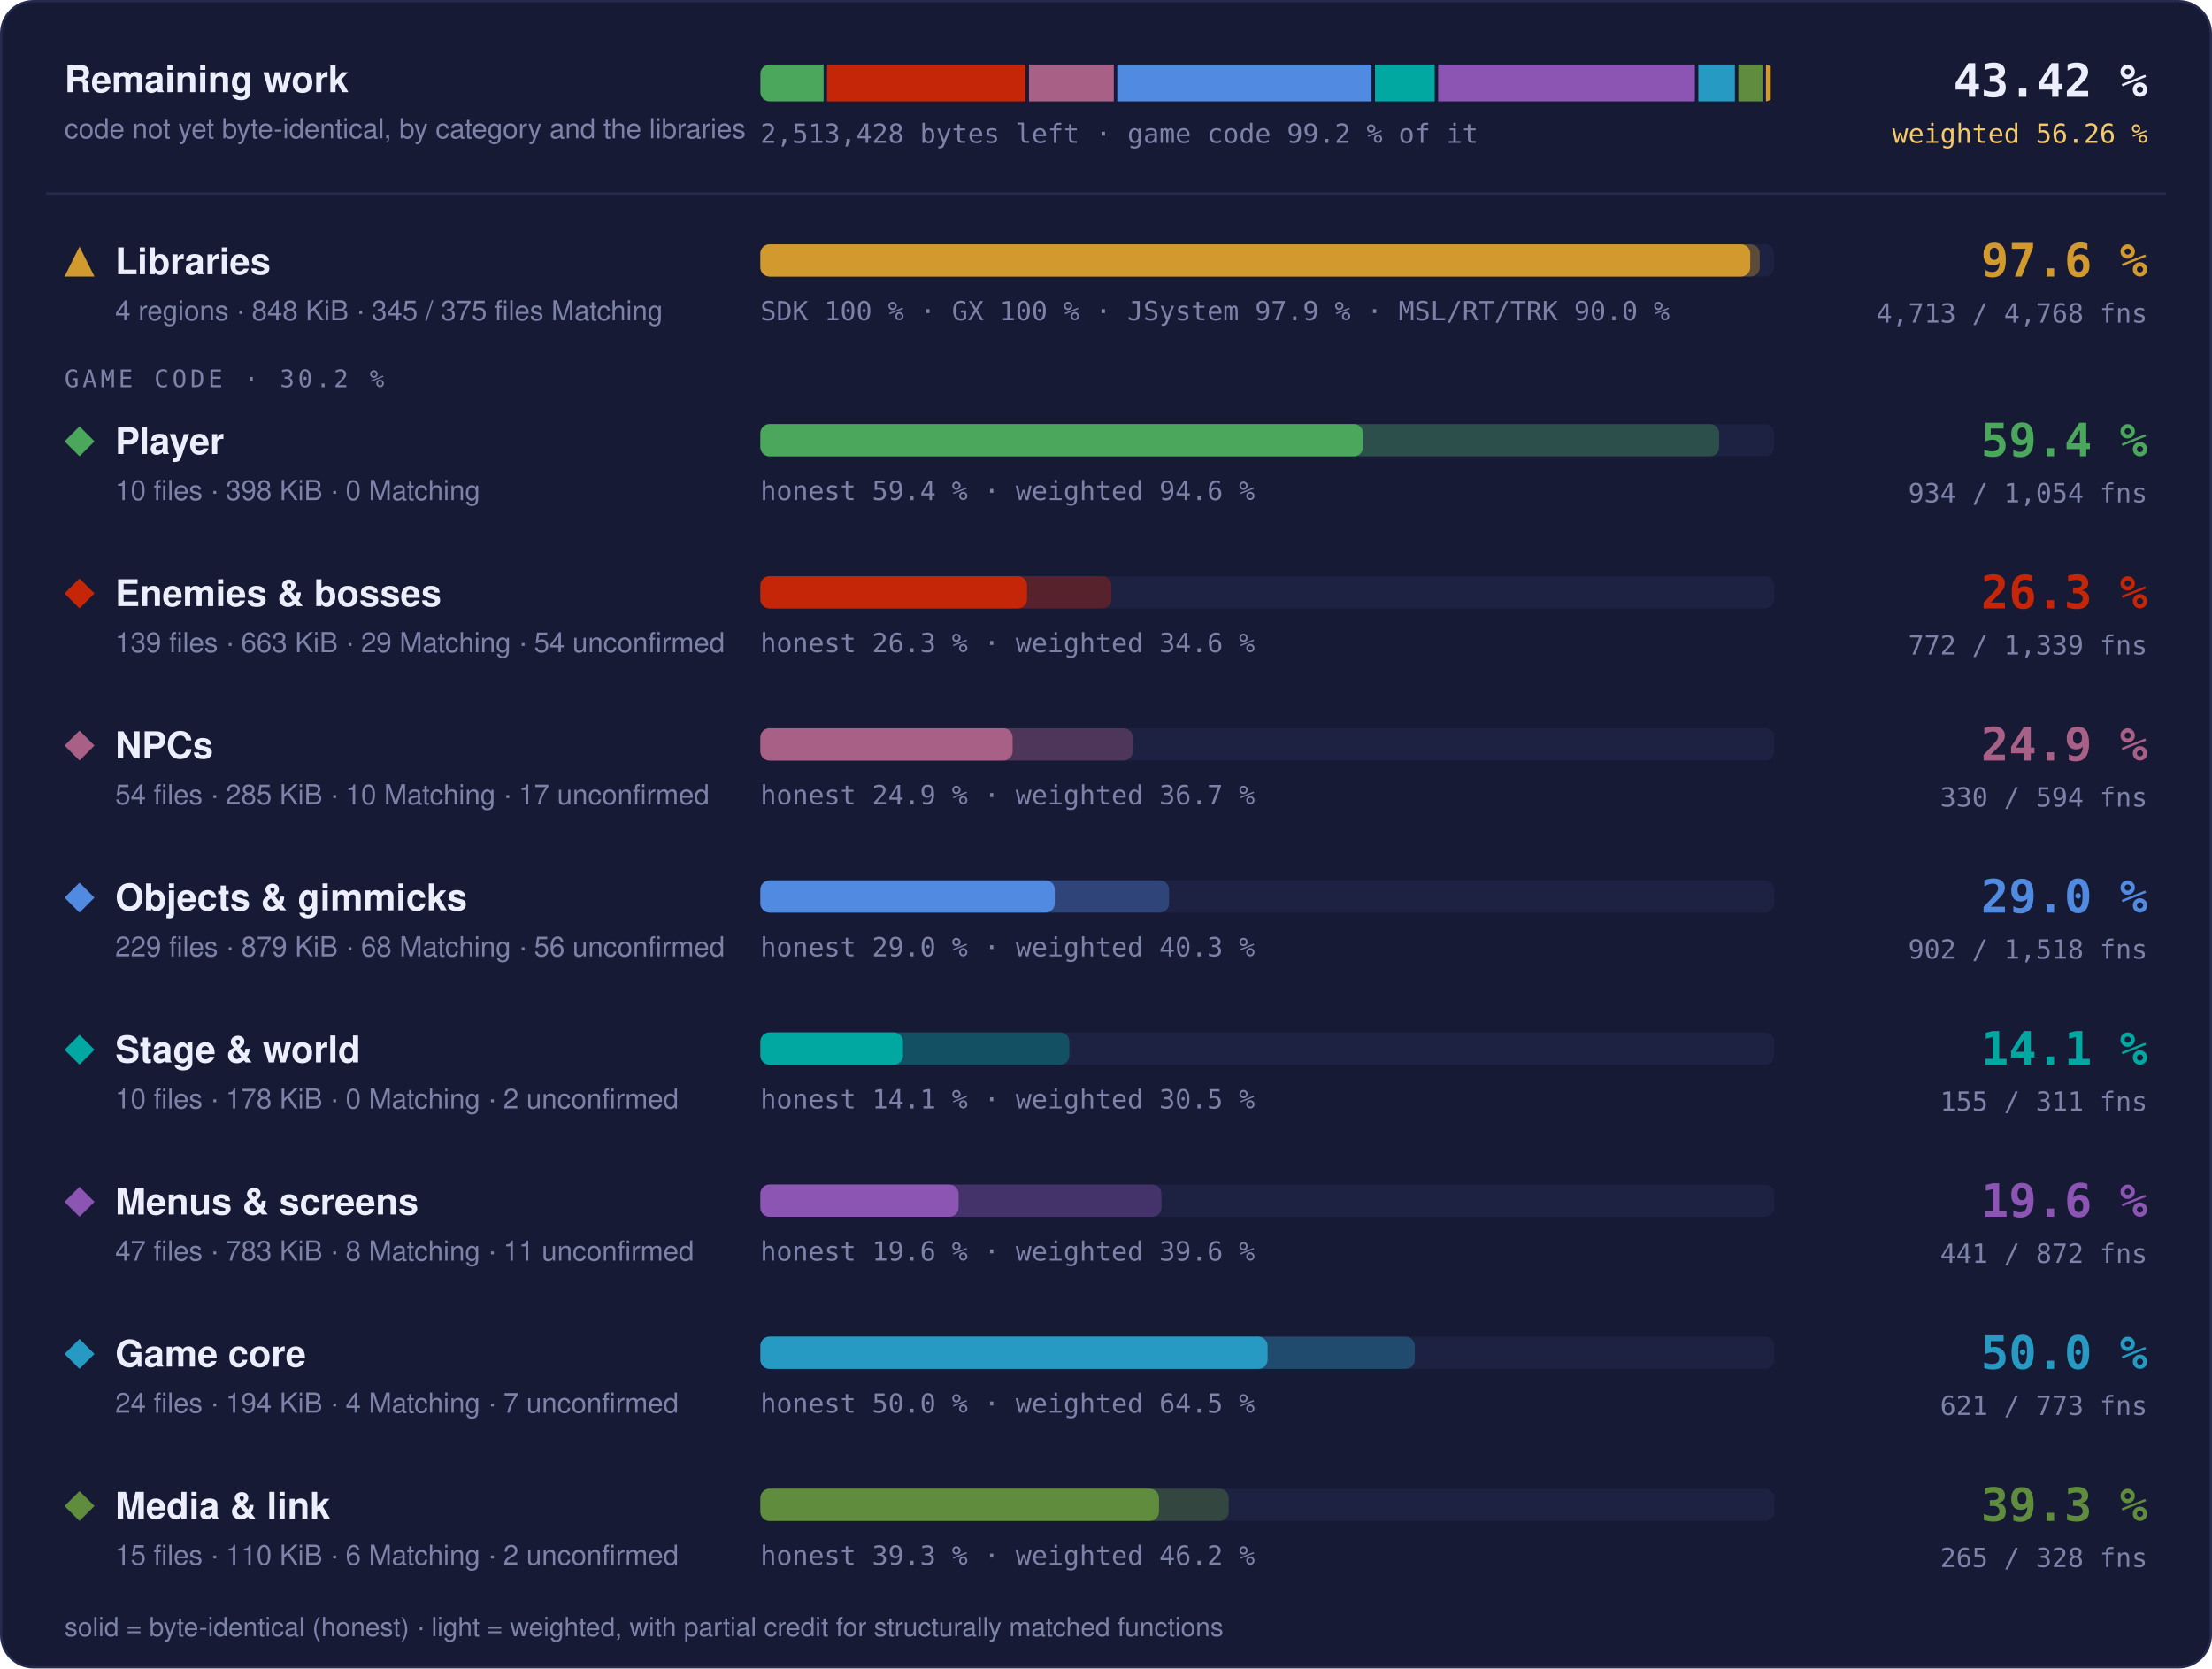
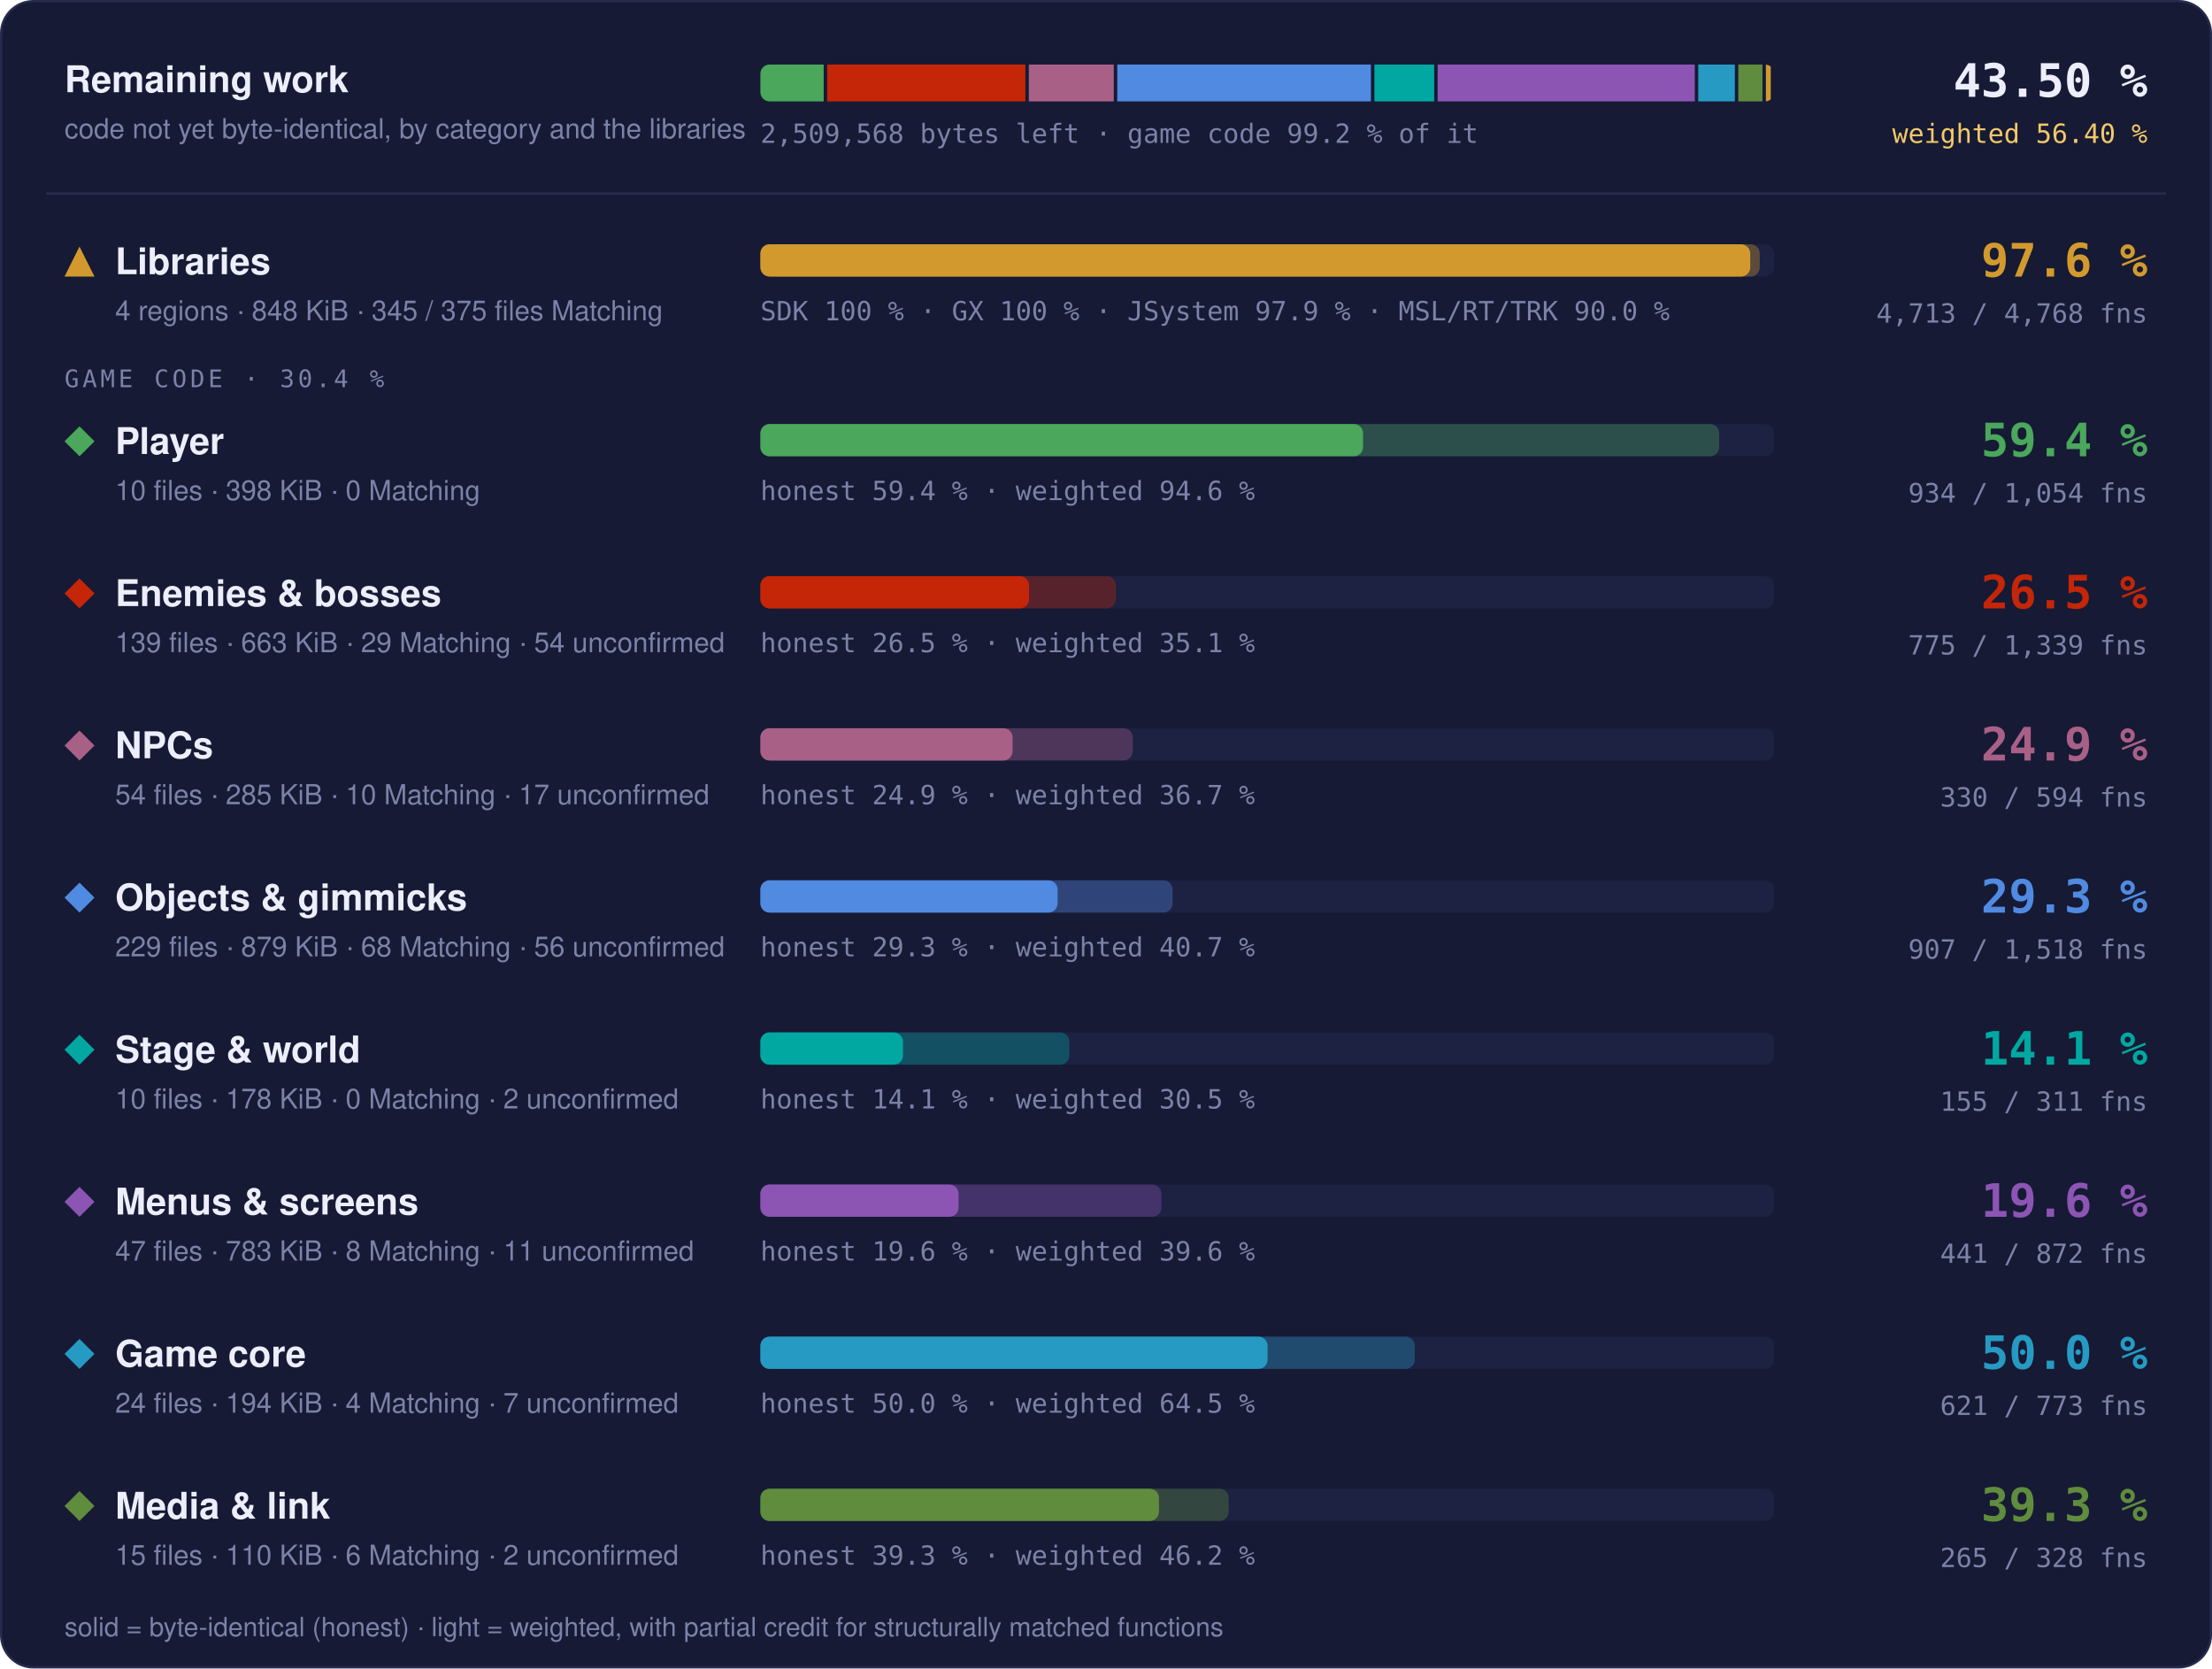
- <svg xmlns="http://www.w3.org/2000/svg" width="960" height="724" viewBox="0 0 960 724" role="img" aria-label="Progress overview: Libraries 97.6 % of code, 4713 of 4768 functions; Player 59.4 % of code, 934 of 1054 functions; Enemies &amp; bosses 26.3 % of code, 772 of 1339 functions; NPCs 24.9 % of code, 330 of 594 functions; Objects &amp; gimmicks 29.0 % of code, 902 of 1518 functions; Stage &amp; world 14.1 % of code, 155 of 311 functions; Menus &amp; screens 19.6 % of code, 441 of 872 functions; Game core 50.0 % of code, 621 of 773 functions; Media &amp; link 39.3 % of code, 265 of 328 functions">
+ <svg xmlns="http://www.w3.org/2000/svg" width="960" height="724" viewBox="0 0 960 724" role="img" aria-label="Progress overview: Libraries 97.6 % of code, 4713 of 4768 functions; Player 59.4 % of code, 934 of 1054 functions; Enemies &amp; bosses 26.5 % of code, 775 of 1339 functions; NPCs 24.9 % of code, 330 of 594 functions; Objects &amp; gimmicks 29.3 % of code, 907 of 1518 functions; Stage &amp; world 14.1 % of code, 155 of 311 functions; Menus &amp; screens 19.6 % of code, 441 of 872 functions; Game core 50.0 % of code, 621 of 773 functions; Media &amp; link 39.3 % of code, 265 of 328 functions">
  <style>text { font-family: -apple-system, BlinkMacSystemFont, 'Segoe UI', Helvetica, Arial, sans-serif; } .mono { font-family: ui-monospace, SFMono-Regular, 'SF Mono', Menlo, Consolas, monospace; } .grow { transform-box: fill-box; transform-origin: 0 50%; animation: grow 1.4s cubic-bezier(.2,.8,.2,1) both; } @keyframes grow { from { transform: scaleX(0); } } @media (prefers-reduced-motion: reduce) { * { animation: none !important; } }</style>
  <rect x="0.5" y="0.5" width="959" height="723" rx="14" fill="#161a34" stroke="#262b4e" />
  <text x="28" y="40" font-size="16" font-weight="700" fill="#eceefb">Remaining work</text>
  <text x="28" y="60" font-size="12" fill="#7c82a8">code not yet byte-identical, by category and the libraries</text>
  <clipPath id="rw">
    <rect x="330" y="28" width="440" height="16" rx="4" />
  </clipPath>
  <g clip-path="url(#rw)">
-     <rect class="grow" x="330.00" y="28" width="27.43" height="16" fill="#4aa75c" />
-     <rect class="grow" x="358.93" y="28" width="86.14" height="16" fill="#c52607" />
-     <rect class="grow" x="446.57" y="28" width="36.82" height="16" fill="#a96087" />
-     <rect class="grow" x="484.88" y="28" width="110.36" height="16" fill="#508ae1" />
-     <rect class="grow" x="596.74" y="28" width="25.92" height="16" fill="#00a8a1" />
-     <rect class="grow" x="624.16" y="28" width="111.41" height="16" fill="#8c55b4" />
-     <rect class="grow" x="737.07" y="28" width="15.87" height="16" fill="#269ac2" />
-     <rect class="grow" x="754.45" y="28" width="10.46" height="16" fill="#608c3d" />
-     <rect class="grow" x="766.41" y="28" width="2.09" height="16" fill="#d29a2e" />
+     <rect class="grow" x="330.00" y="28" width="27.48" height="16" fill="#4aa75c" />
+     <rect class="grow" x="358.98" y="28" width="86.03" height="16" fill="#c52607" />
+     <rect class="grow" x="446.51" y="28" width="36.87" height="16" fill="#a96087" />
+     <rect class="grow" x="484.88" y="28" width="110.09" height="16" fill="#508ae1" />
+     <rect class="grow" x="596.48" y="28" width="25.96" height="16" fill="#00a8a1" />
+     <rect class="grow" x="623.94" y="28" width="111.59" height="16" fill="#8c55b4" />
+     <rect class="grow" x="737.02" y="28" width="15.90" height="16" fill="#269ac2" />
+     <rect class="grow" x="754.42" y="28" width="10.48" height="16" fill="#608c3d" />
+     <rect class="grow" x="766.40" y="28" width="2.10" height="16" fill="#d29a2e" />
  </g>
-   <text x="330" y="62" class="mono" font-size="11.5" fill="#7c82a8">2,513,428 bytes left · game code 99.2 % of it</text>
-   <text x="932" y="42" text-anchor="end" class="mono" font-size="20" font-weight="700" fill="#eceefb">43.42 %</text>
-   <text x="932" y="62" text-anchor="end" class="mono" font-size="11.5" fill="#f3c969">weighted 56.26 %</text>
+   <text x="330" y="62" class="mono" font-size="11.5" fill="#7c82a8">2,509,568 bytes left · game code 99.2 % of it</text>
+   <text x="932" y="42" text-anchor="end" class="mono" font-size="20" font-weight="700" fill="#eceefb">43.50 %</text>
+   <text x="932" y="62" text-anchor="end" class="mono" font-size="11.5" fill="#f3c969">weighted 56.40 %</text>
  <line x1="20" x2="940" y1="84" y2="84" stroke="#262b4e" />
  <g fill="#d29a2e">
    <path d="M34.5 107L41 120L28 120Z" />
  </g>
  <text x="50" y="119" font-size="16" font-weight="700" fill="#eceefb">Libraries</text>
  <text x="50" y="139" font-size="12" fill="#7c82a8">4 regions · 848 KiB · 345 / 375 files Matching</text>
  <rect x="330" y="106" width="440" height="14" rx="4" fill="#1d2142" />
  <rect class="grow" style="animation-delay:0.0s" x="330" y="106" width="433.73" height="14" rx="4" fill="#d29a2e" fill-opacity="0.35" />
  <rect class="grow" style="animation-delay:0.0s" x="330" y="106" width="429.60" height="14" rx="4" fill="#d29a2e" />
  <text x="330" y="139" class="mono" font-size="11.5" fill="#7c82a8">SDK 100 % · GX 100 % · JSystem 97.9 % · MSL/RT/TRK 90.0 %</text>
  <text x="932" y="120" text-anchor="end" class="mono" font-size="20" font-weight="700" fill="#d29a2e">97.6 %</text>
  <text x="932" y="140" text-anchor="end" class="mono" font-size="11.5" fill="#7c82a8">4,713 / 4,768 fns</text>
-   <text x="28" y="168" class="mono" font-size="10.5" letter-spacing="0.14em" fill="#7c82a8">GAME CODE · 30.2 %</text>
+   <text x="28" y="168" class="mono" font-size="10.5" letter-spacing="0.14em" fill="#7c82a8">GAME CODE · 30.4 %</text>
  <g fill="#4aa75c">
    <path d="M34.5 185L41 191.5L34.5 198L28 191.5Z" />
  </g>
  <text x="50" y="197" font-size="16" font-weight="700" fill="#eceefb">Player</text>
  <text x="50" y="217" font-size="12" fill="#7c82a8">10 files · 398 KiB · 0 Matching</text>
  <rect x="330" y="184" width="440" height="14" rx="4" fill="#1d2142" />
  <rect class="grow" style="animation-delay:0.1s" x="330" y="184" width="416.13" height="14" rx="4" fill="#4aa75c" fill-opacity="0.35" />
  <rect class="grow" style="animation-delay:0.1s" x="330" y="184" width="261.57" height="14" rx="4" fill="#4aa75c" />
  <text x="330" y="217" class="mono" font-size="11.5" fill="#7c82a8">honest 59.4 % · weighted 94.6 %</text>
  <text x="932" y="198" text-anchor="end" class="mono" font-size="20" font-weight="700" fill="#4aa75c">59.4 %</text>
  <text x="932" y="218" text-anchor="end" class="mono" font-size="11.5" fill="#7c82a8">934 / 1,054 fns</text>
  <g fill="#c52607">
    <path d="M34.5 251L41 257.5L34.5 264L28 257.5Z" />
  </g>
  <text x="50" y="263" font-size="16" font-weight="700" fill="#eceefb">Enemies &amp; bosses</text>
  <text x="50" y="283" font-size="12" fill="#7c82a8">139 files · 663 KiB · 29 Matching · 54 unconfirmed</text>
  <rect x="330" y="250" width="440" height="14" rx="4" fill="#1d2142" />
-   <rect class="grow" style="animation-delay:0.2s" x="330" y="250" width="152.32" height="14" rx="4" fill="#c52607" fill-opacity="0.35" />
-   <rect class="grow" style="animation-delay:0.2s" x="330" y="250" width="115.72" height="14" rx="4" fill="#c52607" />
-   <text x="330" y="283" class="mono" font-size="11.5" fill="#7c82a8">honest 26.3 % · weighted 34.6 %</text>
-   <text x="932" y="264" text-anchor="end" class="mono" font-size="20" font-weight="700" fill="#c52607">26.3 %</text>
-   <text x="932" y="284" text-anchor="end" class="mono" font-size="11.5" fill="#7c82a8">772 / 1,339 fns</text>
+   <rect class="grow" style="animation-delay:0.2s" x="330" y="250" width="154.29" height="14" rx="4" fill="#c52607" fill-opacity="0.35" />
+   <rect class="grow" style="animation-delay:0.2s" x="330" y="250" width="116.60" height="14" rx="4" fill="#c52607" />
+   <text x="330" y="283" class="mono" font-size="11.5" fill="#7c82a8">honest 26.5 % · weighted 35.1 %</text>
+   <text x="932" y="264" text-anchor="end" class="mono" font-size="20" font-weight="700" fill="#c52607">26.5 %</text>
+   <text x="932" y="284" text-anchor="end" class="mono" font-size="11.5" fill="#7c82a8">775 / 1,339 fns</text>
  <g fill="#a96087">
    <path d="M34.5 317L41 323.5L34.5 330L28 323.5Z" />
  </g>
  <text x="50" y="329" font-size="16" font-weight="700" fill="#eceefb">NPCs</text>
  <text x="50" y="349" font-size="12" fill="#7c82a8">54 files · 285 KiB · 10 Matching · 17 unconfirmed</text>
  <rect x="330" y="316" width="440" height="14" rx="4" fill="#1d2142" />
  <rect class="grow" style="animation-delay:0.3s" x="330" y="316" width="161.59" height="14" rx="4" fill="#a96087" fill-opacity="0.35" />
  <rect class="grow" style="animation-delay:0.3s" x="330" y="316" width="109.47" height="14" rx="4" fill="#a96087" />
  <text x="330" y="349" class="mono" font-size="11.5" fill="#7c82a8">honest 24.9 % · weighted 36.7 %</text>
  <text x="932" y="330" text-anchor="end" class="mono" font-size="20" font-weight="700" fill="#a96087">24.9 %</text>
  <text x="932" y="350" text-anchor="end" class="mono" font-size="11.5" fill="#7c82a8">330 / 594 fns</text>
  <g fill="#508ae1">
    <path d="M34.5 383L41 389.5L34.5 396L28 389.5Z" />
  </g>
  <text x="50" y="395" font-size="16" font-weight="700" fill="#eceefb">Objects &amp; gimmicks</text>
  <text x="50" y="415" font-size="12" fill="#7c82a8">229 files · 879 KiB · 68 Matching · 56 unconfirmed</text>
  <rect x="330" y="382" width="440" height="14" rx="4" fill="#1d2142" />
-   <rect class="grow" style="animation-delay:0.4s" x="330" y="382" width="177.35" height="14" rx="4" fill="#508ae1" fill-opacity="0.35" />
-   <rect class="grow" style="animation-delay:0.4s" x="330" y="382" width="127.77" height="14" rx="4" fill="#508ae1" />
-   <text x="330" y="415" class="mono" font-size="11.5" fill="#7c82a8">honest 29.0 % · weighted 40.3 %</text>
-   <text x="932" y="396" text-anchor="end" class="mono" font-size="20" font-weight="700" fill="#508ae1">29.0 %</text>
-   <text x="932" y="416" text-anchor="end" class="mono" font-size="11.5" fill="#7c82a8">902 / 1,518 fns</text>
+   <rect class="grow" style="animation-delay:0.4s" x="330" y="382" width="178.90" height="14" rx="4" fill="#508ae1" fill-opacity="0.35" />
+   <rect class="grow" style="animation-delay:0.4s" x="330" y="382" width="128.99" height="14" rx="4" fill="#508ae1" />
+   <text x="330" y="415" class="mono" font-size="11.5" fill="#7c82a8">honest 29.3 % · weighted 40.7 %</text>
+   <text x="932" y="396" text-anchor="end" class="mono" font-size="20" font-weight="700" fill="#508ae1">29.3 %</text>
+   <text x="932" y="416" text-anchor="end" class="mono" font-size="11.5" fill="#7c82a8">907 / 1,518 fns</text>
  <g fill="#00a8a1">
    <path d="M34.5 449L41 455.5L34.5 462L28 455.5Z" />
  </g>
  <text x="50" y="461" font-size="16" font-weight="700" fill="#eceefb">Stage &amp; world</text>
  <text x="50" y="481" font-size="12" fill="#7c82a8">10 files · 178 KiB · 0 Matching · 2 unconfirmed</text>
  <rect x="330" y="448" width="440" height="14" rx="4" fill="#1d2142" />
  <rect class="grow" style="animation-delay:0.5s" x="330" y="448" width="134.10" height="14" rx="4" fill="#00a8a1" fill-opacity="0.35" />
  <rect class="grow" style="animation-delay:0.5s" x="330" y="448" width="61.90" height="14" rx="4" fill="#00a8a1" />
  <text x="330" y="481" class="mono" font-size="11.5" fill="#7c82a8">honest 14.1 % · weighted 30.5 %</text>
  <text x="932" y="462" text-anchor="end" class="mono" font-size="20" font-weight="700" fill="#00a8a1">14.1 %</text>
  <text x="932" y="482" text-anchor="end" class="mono" font-size="11.5" fill="#7c82a8">155 / 311 fns</text>
  <g fill="#8c55b4">
    <path d="M34.5 515L41 521.5L34.5 528L28 521.5Z" />
  </g>
  <text x="50" y="527" font-size="16" font-weight="700" fill="#eceefb">Menus &amp; screens</text>
  <text x="50" y="547" font-size="12" fill="#7c82a8">47 files · 783 KiB · 8 Matching · 11 unconfirmed</text>
  <rect x="330" y="514" width="440" height="14" rx="4" fill="#1d2142" />
  <rect class="grow" style="animation-delay:0.6s" x="330" y="514" width="174.07" height="14" rx="4" fill="#8c55b4" fill-opacity="0.35" />
  <rect class="grow" style="animation-delay:0.6s" x="330" y="514" width="86.02" height="14" rx="4" fill="#8c55b4" />
  <text x="330" y="547" class="mono" font-size="11.5" fill="#7c82a8">honest 19.6 % · weighted 39.6 %</text>
  <text x="932" y="528" text-anchor="end" class="mono" font-size="20" font-weight="700" fill="#8c55b4">19.6 %</text>
  <text x="932" y="548" text-anchor="end" class="mono" font-size="11.5" fill="#7c82a8">441 / 872 fns</text>
  <g fill="#269ac2">
    <path d="M34.5 581L41 587.5L34.5 594L28 587.5Z" />
  </g>
  <text x="50" y="593" font-size="16" font-weight="700" fill="#eceefb">Game core</text>
  <text x="50" y="613" font-size="12" fill="#7c82a8">24 files · 194 KiB · 4 Matching · 7 unconfirmed</text>
  <rect x="330" y="580" width="440" height="14" rx="4" fill="#1d2142" />
  <rect class="grow" style="animation-delay:0.7s" x="330" y="580" width="284.01" height="14" rx="4" fill="#269ac2" fill-opacity="0.35" />
  <rect class="grow" style="animation-delay:0.7s" x="330" y="580" width="220.13" height="14" rx="4" fill="#269ac2" />
  <text x="330" y="613" class="mono" font-size="11.5" fill="#7c82a8">honest 50.0 % · weighted 64.5 %</text>
  <text x="932" y="594" text-anchor="end" class="mono" font-size="20" font-weight="700" fill="#269ac2">50.0 %</text>
  <text x="932" y="614" text-anchor="end" class="mono" font-size="11.5" fill="#7c82a8">621 / 773 fns</text>
  <g fill="#608c3d">
    <path d="M34.5 647L41 653.5L34.5 660L28 653.5Z" />
  </g>
  <text x="50" y="659" font-size="16" font-weight="700" fill="#eceefb">Media &amp; link</text>
  <text x="50" y="679" font-size="12" fill="#7c82a8">15 files · 110 KiB · 6 Matching · 2 unconfirmed</text>
  <rect x="330" y="646" width="440" height="14" rx="4" fill="#1d2142" />
  <rect class="grow" style="animation-delay:0.8s" x="330" y="646" width="203.24" height="14" rx="4" fill="#608c3d" fill-opacity="0.35" />
  <rect class="grow" style="animation-delay:0.8s" x="330" y="646" width="172.99" height="14" rx="4" fill="#608c3d" />
  <text x="330" y="679" class="mono" font-size="11.5" fill="#7c82a8">honest 39.3 % · weighted 46.2 %</text>
  <text x="932" y="660" text-anchor="end" class="mono" font-size="20" font-weight="700" fill="#608c3d">39.3 %</text>
  <text x="932" y="680" text-anchor="end" class="mono" font-size="11.5" fill="#7c82a8">265 / 328 fns</text>
  <text x="28" y="710" font-size="11.5" fill="#7c82a8">solid = byte-identical (honest) · light = weighted, with partial credit for structurally matched functions</text>
</svg>
